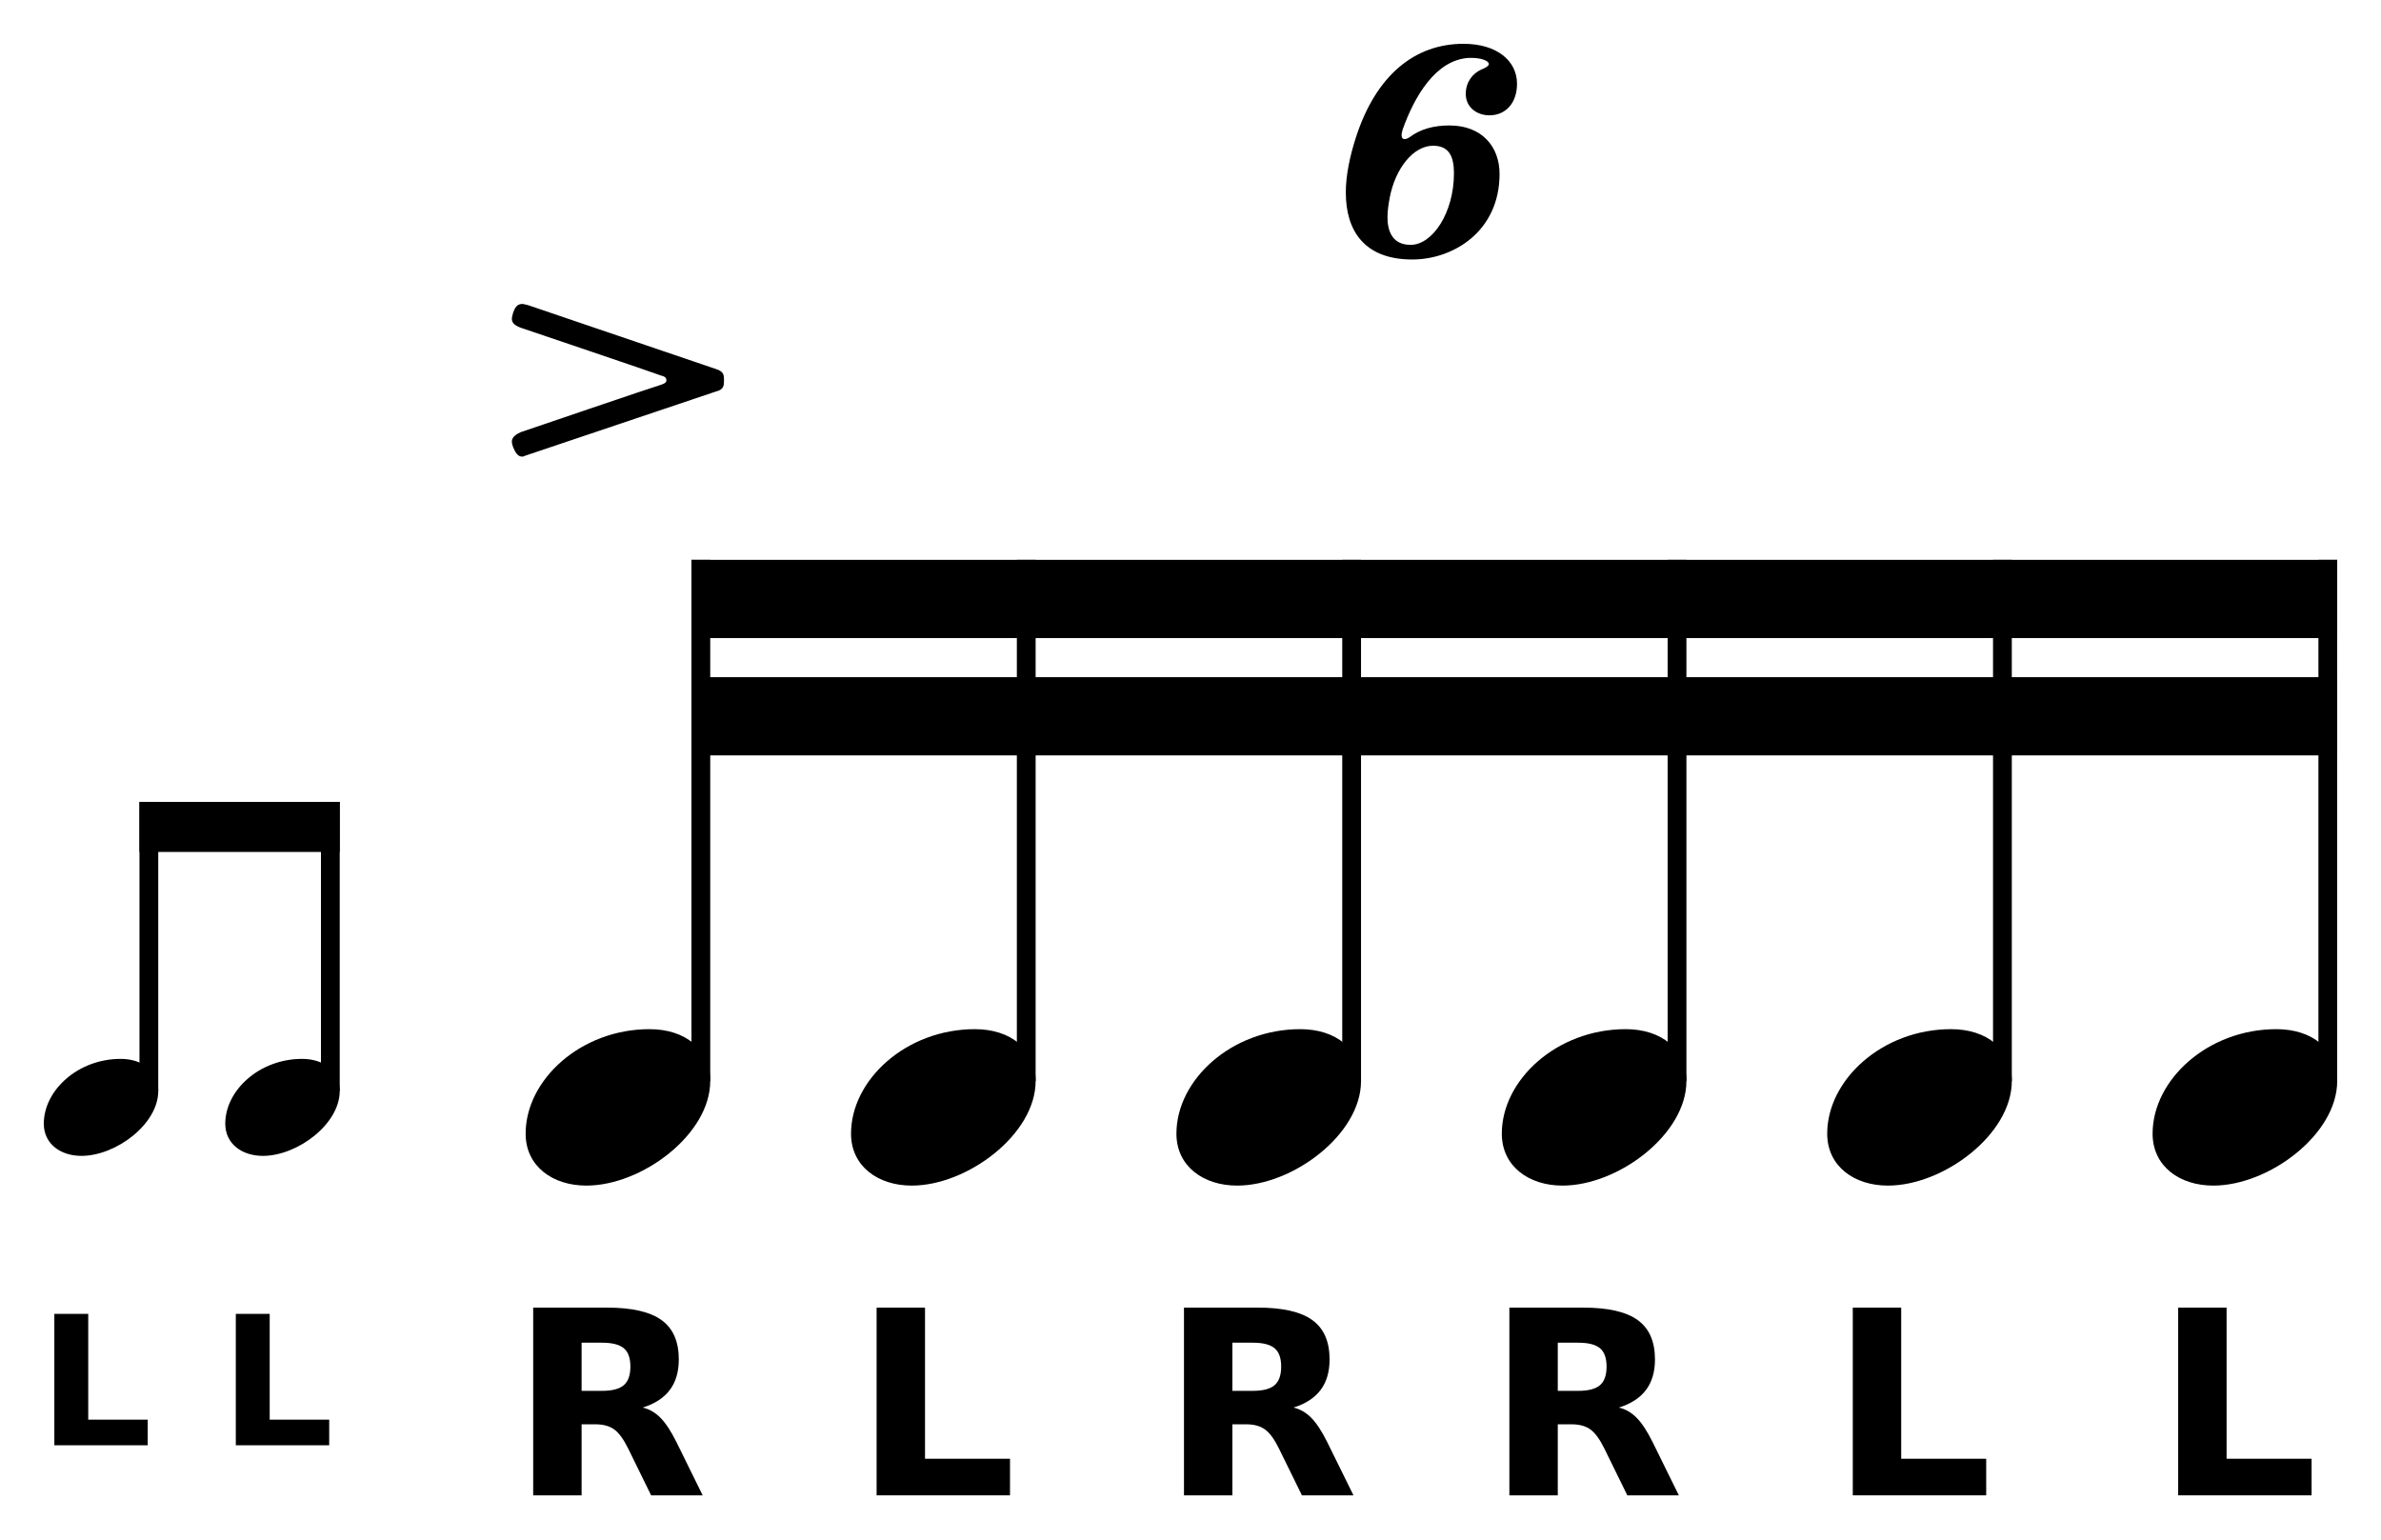
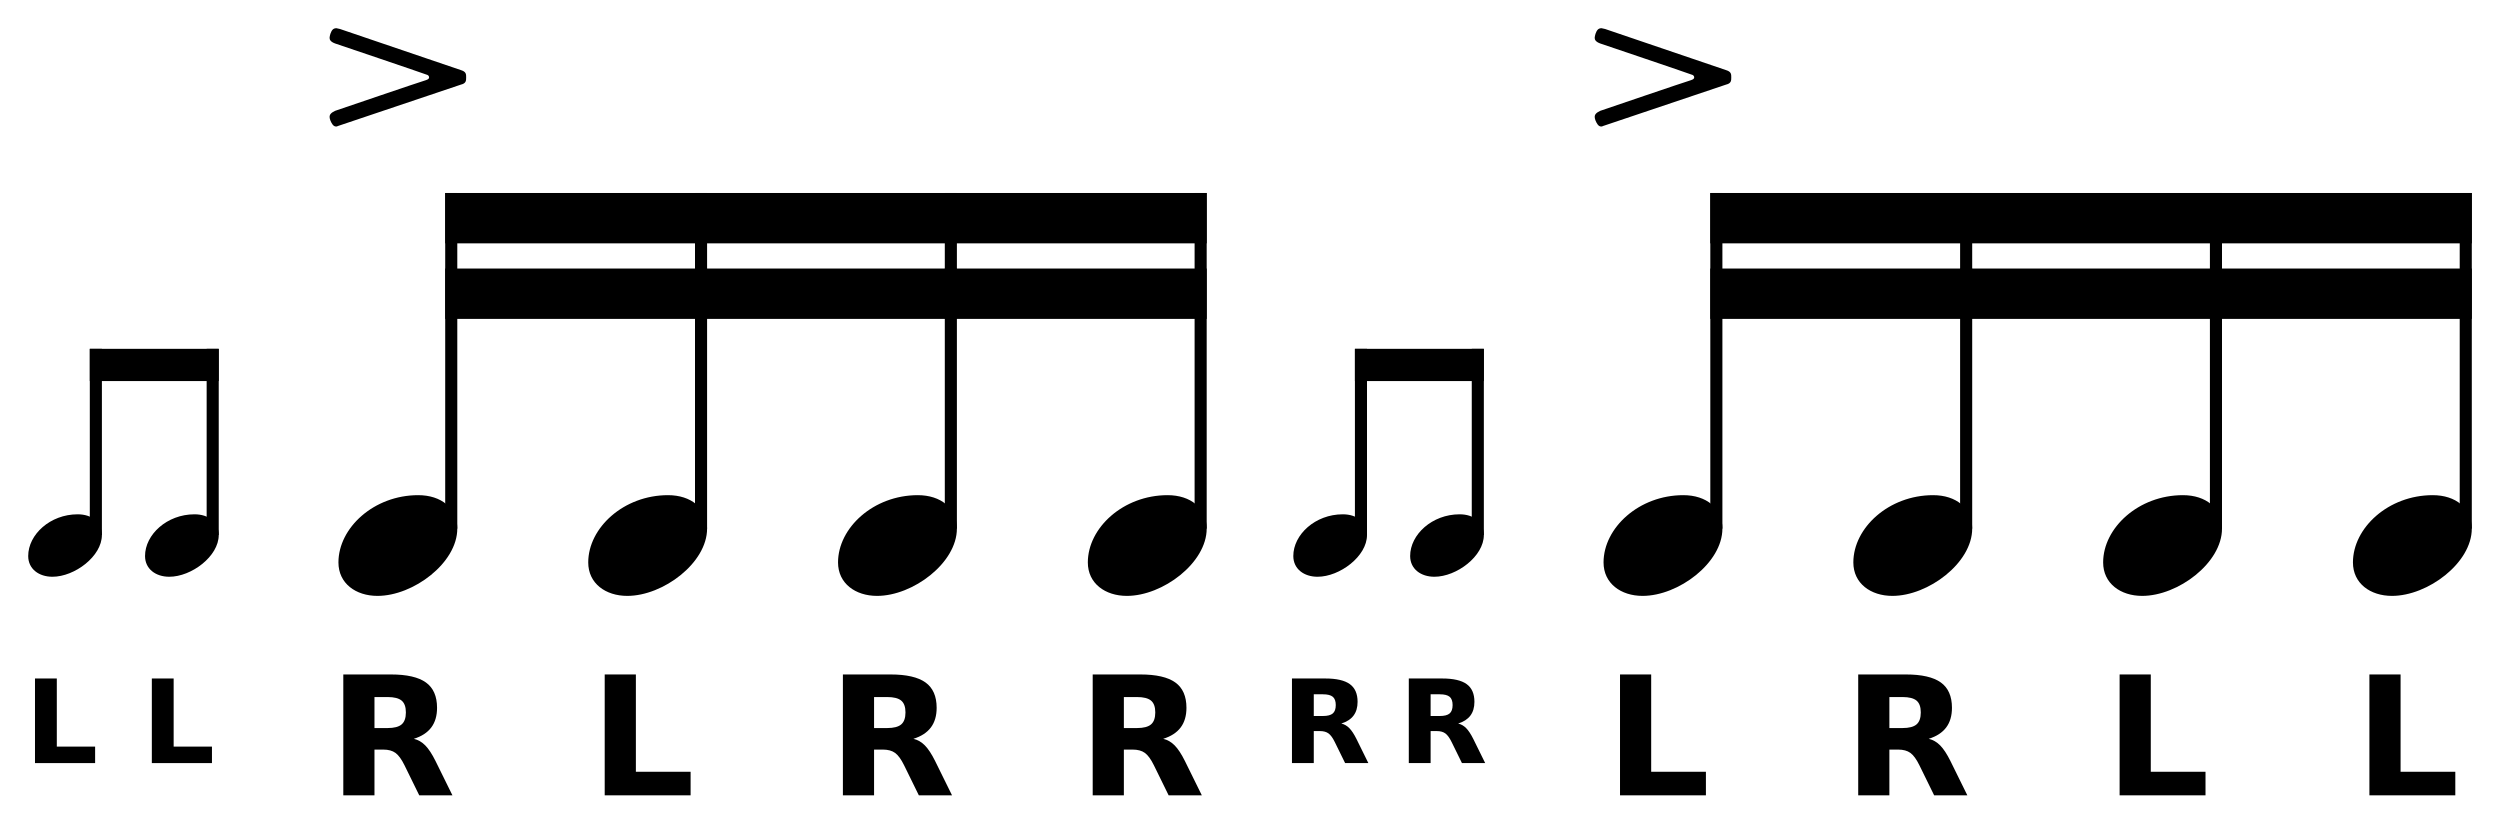
- <svg xmlns="http://www.w3.org/2000/svg" viewBox="-180 -1769.7 3805 2459.7" width="3805" height="2459.7" data-units-per-space="250" data-pas="35" data-rudiment="single-dragadiddle" data-family="Drag" role="img" aria-label="Single Dragadiddle (PAS 35)">
+ <svg xmlns="http://www.w3.org/2000/svg" viewBox="-180 -1354 6205 2044" width="6205" height="2044" data-units-per-space="250" data-pas="35" data-rudiment="single-dragadiddle" data-family="Drag" role="img" aria-label="Single Dragadiddle (PAS 35)">
  <g fill="currentColor">
    <path transform="translate(660 0) scale(1 -1)" d="M97 -125C186 -125 295 -43 295 42C295 93 255 125 198 125C88 125 0 44 0 -42C0 -94 43 -125 97 -125Z" />
    <rect x="925" y="-875" width="30" height="833" />
    <path transform="translate(638 -1039) scale(1 -1)" d="M326 105C339 108 339 115 339 123C339 131 339 137 326 141L26 243C22 244 18 245 17 245C8 245 5 239 2 231C1 227 0 224 0 221C0 216 3 211 14 207C14 207 230 134 240 130C245 129 247 126 247 123C247 120 245 118 239 116C228 113 14 40 14 40C3 35 0 30 0 25C0 22 1 19 2 16C5 9 9 1 16 1C17 1 19 1 20 2Z" />
    <path transform="translate(-110 0) scale(0.62 -0.62)" d="M97 -125C186 -125 295 -43 295 42C295 93 255 125 198 125C88 125 0 44 0 -42C0 -94 43 -125 97 -125Z" />
    <rect x="42.9" y="-488.2" width="30" height="462.2" />
    <path transform="translate(180 0) scale(0.62 -0.62)" d="M97 -125C186 -125 295 -43 295 42C295 93 255 125 198 125C88 125 0 44 0 -42C0 -94 43 -125 97 -125Z" />
    <rect x="332.9" y="-488.2" width="30" height="462.2" />
    <rect x="42.9" y="-488.2" width="320" height="80" />
    <path transform="translate(-119.6 540) scale(0.1406564 -0.1406564)" d="M188 1493H573V291H1249V0H188Z" />
    <path transform="translate(170.4 540) scale(0.1406564 -0.1406564)" d="M188 1493H573V291H1249V0H188Z" />
    <path transform="translate(634.3 620) scale(0.2009377 -0.2009377)" d="M735 831Q856 831 908.5 876.0Q961 921 961 1024Q961 1126 908.5 1170.0Q856 1214 735 1214H573V831ZM573 565V0H188V1493H776Q1071 1493 1208.5 1394.0Q1346 1295 1346 1081Q1346 933 1274.5 838.0Q1203 743 1059 698Q1138 680 1200.5 616.5Q1263 553 1327 424L1536 0H1126L944 371Q889 483 832.5 524.0Q776 565 682 565Z" />
-     <path transform="translate(1180 0) scale(1 -1)" d="M97 -125C186 -125 295 -43 295 42C295 93 255 125 198 125C88 125 0 44 0 -42C0 -94 43 -125 97 -125Z" />
-     <rect x="1445" y="-875" width="30" height="833" />
-     <path transform="translate(1183.1 620) scale(0.2009377 -0.2009377)" d="M188 1493H573V291H1249V0H188Z" />
-     <path transform="translate(1700 0) scale(1 -1)" d="M97 -125C186 -125 295 -43 295 42C295 93 255 125 198 125C88 125 0 44 0 -42C0 -94 43 -125 97 -125Z" />
-     <rect x="1965" y="-875" width="30" height="833" />
-     <path transform="translate(1674.3 620) scale(0.2009377 -0.2009377)" d="M735 831Q856 831 908.5 876.0Q961 921 961 1024Q961 1126 908.5 1170.0Q856 1214 735 1214H573V831ZM573 565V0H188V1493H776Q1071 1493 1208.5 1394.0Q1346 1295 1346 1081Q1346 933 1274.5 838.0Q1203 743 1059 698Q1138 680 1200.5 616.5Q1263 553 1327 424L1536 0H1126L944 371Q889 483 832.5 524.0Q776 565 682 565Z" />
-     <path transform="translate(2220 0) scale(1 -1)" d="M97 -125C186 -125 295 -43 295 42C295 93 255 125 198 125C88 125 0 44 0 -42C0 -94 43 -125 97 -125Z" />
-     <rect x="2485" y="-875" width="30" height="833" />
-     <path transform="translate(2194.3 620) scale(0.2009377 -0.2009377)" d="M735 831Q856 831 908.5 876.0Q961 921 961 1024Q961 1126 908.5 1170.0Q856 1214 735 1214H573V831ZM573 565V0H188V1493H776Q1071 1493 1208.5 1394.0Q1346 1295 1346 1081Q1346 933 1274.5 838.0Q1203 743 1059 698Q1138 680 1200.5 616.5Q1263 553 1327 424L1536 0H1126L944 371Q889 483 832.5 524.0Q776 565 682 565Z" />
-     <path transform="translate(2740 0) scale(1 -1)" d="M97 -125C186 -125 295 -43 295 42C295 93 255 125 198 125C88 125 0 44 0 -42C0 -94 43 -125 97 -125Z" />
-     <rect x="3005" y="-875" width="30" height="833" />
-     <path transform="translate(2743.1 620) scale(0.2009377 -0.2009377)" d="M188 1493H573V291H1249V0H188Z" />
-     <path transform="translate(3260 0) scale(1 -1)" d="M97 -125C186 -125 295 -43 295 42C295 93 255 125 198 125C88 125 0 44 0 -42C0 -94 43 -125 97 -125Z" />
-     <rect x="3525" y="-875" width="30" height="833" />
-     <path transform="translate(3263.1 620) scale(0.2009377 -0.2009377)" d="M188 1493H573V291H1249V0H188Z" />
-     <rect x="925" y="-875" width="2630" height="125" />
-     <rect x="925" y="-687.5" width="550" height="125" />
-     <rect x="1445" y="-687.5" width="550" height="125" />
-     <rect x="1965" y="-687.5" width="550" height="125" />
-     <rect x="2485" y="-687.5" width="550" height="125" />
-     <rect x="3005" y="-687.5" width="550" height="125" />
-     <path transform="translate(1961.7 -1362.2) scale(0.9 -0.9)" d="M229 350H233C250 350 264 345 264 339C264 335 255 331 250 329C235 322 223 307 223 286C223 262 243 248 265 248C294 248 314 270 314 304C314 345 278 375 219 375C133 375 64 320 28 209C17 175 10 141 10 111C10 43 43 -8 128 -8C201 -8 283 42 283 144C283 192 252 230 194 230C167 230 143 224 123 209C114 203 105 204 111 223C132 282 170 347 229 350ZM165 194C194 194 202 174 202 145C202 75 164 18 125 18C93 18 84 42 84 67C84 79 86 91 88 102C98 154 130 194 165 194Z" />
+     <path transform="translate(1280 0) scale(1 -1)" d="M97 -125C186 -125 295 -43 295 42C295 93 255 125 198 125C88 125 0 44 0 -42C0 -94 43 -125 97 -125Z" />
+     <rect x="1545" y="-875" width="30" height="833" />
+     <path transform="translate(1283.1 620) scale(0.2009377 -0.2009377)" d="M188 1493H573V291H1249V0H188Z" />
+     <path transform="translate(1900 0) scale(1 -1)" d="M97 -125C186 -125 295 -43 295 42C295 93 255 125 198 125C88 125 0 44 0 -42C0 -94 43 -125 97 -125Z" />
+     <rect x="2165" y="-875" width="30" height="833" />
+     <path transform="translate(1874.3 620) scale(0.2009377 -0.2009377)" d="M735 831Q856 831 908.5 876.0Q961 921 961 1024Q961 1126 908.5 1170.0Q856 1214 735 1214H573V831ZM573 565V0H188V1493H776Q1071 1493 1208.5 1394.0Q1346 1295 1346 1081Q1346 933 1274.5 838.0Q1203 743 1059 698Q1138 680 1200.5 616.5Q1263 553 1327 424L1536 0H1126L944 371Q889 483 832.5 524.0Q776 565 682 565Z" />
+     <path transform="translate(2520 0) scale(1 -1)" d="M97 -125C186 -125 295 -43 295 42C295 93 255 125 198 125C88 125 0 44 0 -42C0 -94 43 -125 97 -125Z" />
+     <rect x="2785" y="-875" width="30" height="833" />
+     <path transform="translate(2494.3 620) scale(0.2009377 -0.2009377)" d="M735 831Q856 831 908.5 876.0Q961 921 961 1024Q961 1126 908.5 1170.0Q856 1214 735 1214H573V831ZM573 565V0H188V1493H776Q1071 1493 1208.5 1394.0Q1346 1295 1346 1081Q1346 933 1274.5 838.0Q1203 743 1059 698Q1138 680 1200.5 616.5Q1263 553 1327 424L1536 0H1126L944 371Q889 483 832.5 524.0Q776 565 682 565Z" />
+     <rect x="925" y="-875" width="1890" height="125" />
+     <rect x="925" y="-687.5" width="650" height="125" />
+     <rect x="1545" y="-687.5" width="650" height="125" />
+     <rect x="2165" y="-687.5" width="650" height="125" />
+     <path transform="translate(3800 0) scale(1 -1)" d="M97 -125C186 -125 295 -43 295 42C295 93 255 125 198 125C88 125 0 44 0 -42C0 -94 43 -125 97 -125Z" />
+     <rect x="4065" y="-875" width="30" height="833" />
+     <path transform="translate(3778 -1039) scale(1 -1)" d="M326 105C339 108 339 115 339 123C339 131 339 137 326 141L26 243C22 244 18 245 17 245C8 245 5 239 2 231C1 227 0 224 0 221C0 216 3 211 14 207C14 207 230 134 240 130C245 129 247 126 247 123C247 120 245 118 239 116C228 113 14 40 14 40C3 35 0 30 0 25C0 22 1 19 2 16C5 9 9 1 16 1C17 1 19 1 20 2Z" />
+     <path transform="translate(3030 0) scale(0.62 -0.62)" d="M97 -125C186 -125 295 -43 295 42C295 93 255 125 198 125C88 125 0 44 0 -42C0 -94 43 -125 97 -125Z" />
+     <rect x="3182.9" y="-488.2" width="30" height="462.2" />
+     <path transform="translate(3320 0) scale(0.62 -0.62)" d="M97 -125C186 -125 295 -43 295 42C295 93 255 125 198 125C88 125 0 44 0 -42C0 -94 43 -125 97 -125Z" />
+     <rect x="3472.9" y="-488.2" width="30" height="462.2" />
+     <rect x="3182.9" y="-488.2" width="320" height="80" />
+     <path transform="translate(3000.2 540) scale(0.1406564 -0.1406564)" d="M735 831Q856 831 908.5 876.0Q961 921 961 1024Q961 1126 908.5 1170.0Q856 1214 735 1214H573V831ZM573 565V0H188V1493H776Q1071 1493 1208.5 1394.0Q1346 1295 1346 1081Q1346 933 1274.5 838.0Q1203 743 1059 698Q1138 680 1200.5 616.5Q1263 553 1327 424L1536 0H1126L944 371Q889 483 832.5 524.0Q776 565 682 565Z" />
+     <path transform="translate(3290.2 540) scale(0.1406564 -0.1406564)" d="M735 831Q856 831 908.5 876.0Q961 921 961 1024Q961 1126 908.5 1170.0Q856 1214 735 1214H573V831ZM573 565V0H188V1493H776Q1071 1493 1208.5 1394.0Q1346 1295 1346 1081Q1346 933 1274.5 838.0Q1203 743 1059 698Q1138 680 1200.5 616.5Q1263 553 1327 424L1536 0H1126L944 371Q889 483 832.5 524.0Q776 565 682 565Z" />
+     <path transform="translate(3803.1 620) scale(0.2009377 -0.2009377)" d="M188 1493H573V291H1249V0H188Z" />
+     <path transform="translate(4420 0) scale(1 -1)" d="M97 -125C186 -125 295 -43 295 42C295 93 255 125 198 125C88 125 0 44 0 -42C0 -94 43 -125 97 -125Z" />
+     <rect x="4685" y="-875" width="30" height="833" />
+     <path transform="translate(4394.3 620) scale(0.2009377 -0.2009377)" d="M735 831Q856 831 908.5 876.0Q961 921 961 1024Q961 1126 908.5 1170.0Q856 1214 735 1214H573V831ZM573 565V0H188V1493H776Q1071 1493 1208.5 1394.0Q1346 1295 1346 1081Q1346 933 1274.5 838.0Q1203 743 1059 698Q1138 680 1200.5 616.5Q1263 553 1327 424L1536 0H1126L944 371Q889 483 832.5 524.0Q776 565 682 565Z" />
+     <path transform="translate(5040 0) scale(1 -1)" d="M97 -125C186 -125 295 -43 295 42C295 93 255 125 198 125C88 125 0 44 0 -42C0 -94 43 -125 97 -125Z" />
+     <rect x="5305" y="-875" width="30" height="833" />
+     <path transform="translate(5043.1 620) scale(0.2009377 -0.2009377)" d="M188 1493H573V291H1249V0H188Z" />
+     <path transform="translate(5660 0) scale(1 -1)" d="M97 -125C186 -125 295 -43 295 42C295 93 255 125 198 125C88 125 0 44 0 -42C0 -94 43 -125 97 -125Z" />
+     <rect x="5925" y="-875" width="30" height="833" />
+     <path transform="translate(5663.1 620) scale(0.2009377 -0.2009377)" d="M188 1493H573V291H1249V0H188Z" />
+     <rect x="4065" y="-875" width="1890" height="125" />
+     <rect x="4065" y="-687.5" width="650" height="125" />
+     <rect x="4685" y="-687.5" width="650" height="125" />
+     <rect x="5305" y="-687.5" width="650" height="125" />
  </g>
</svg>
